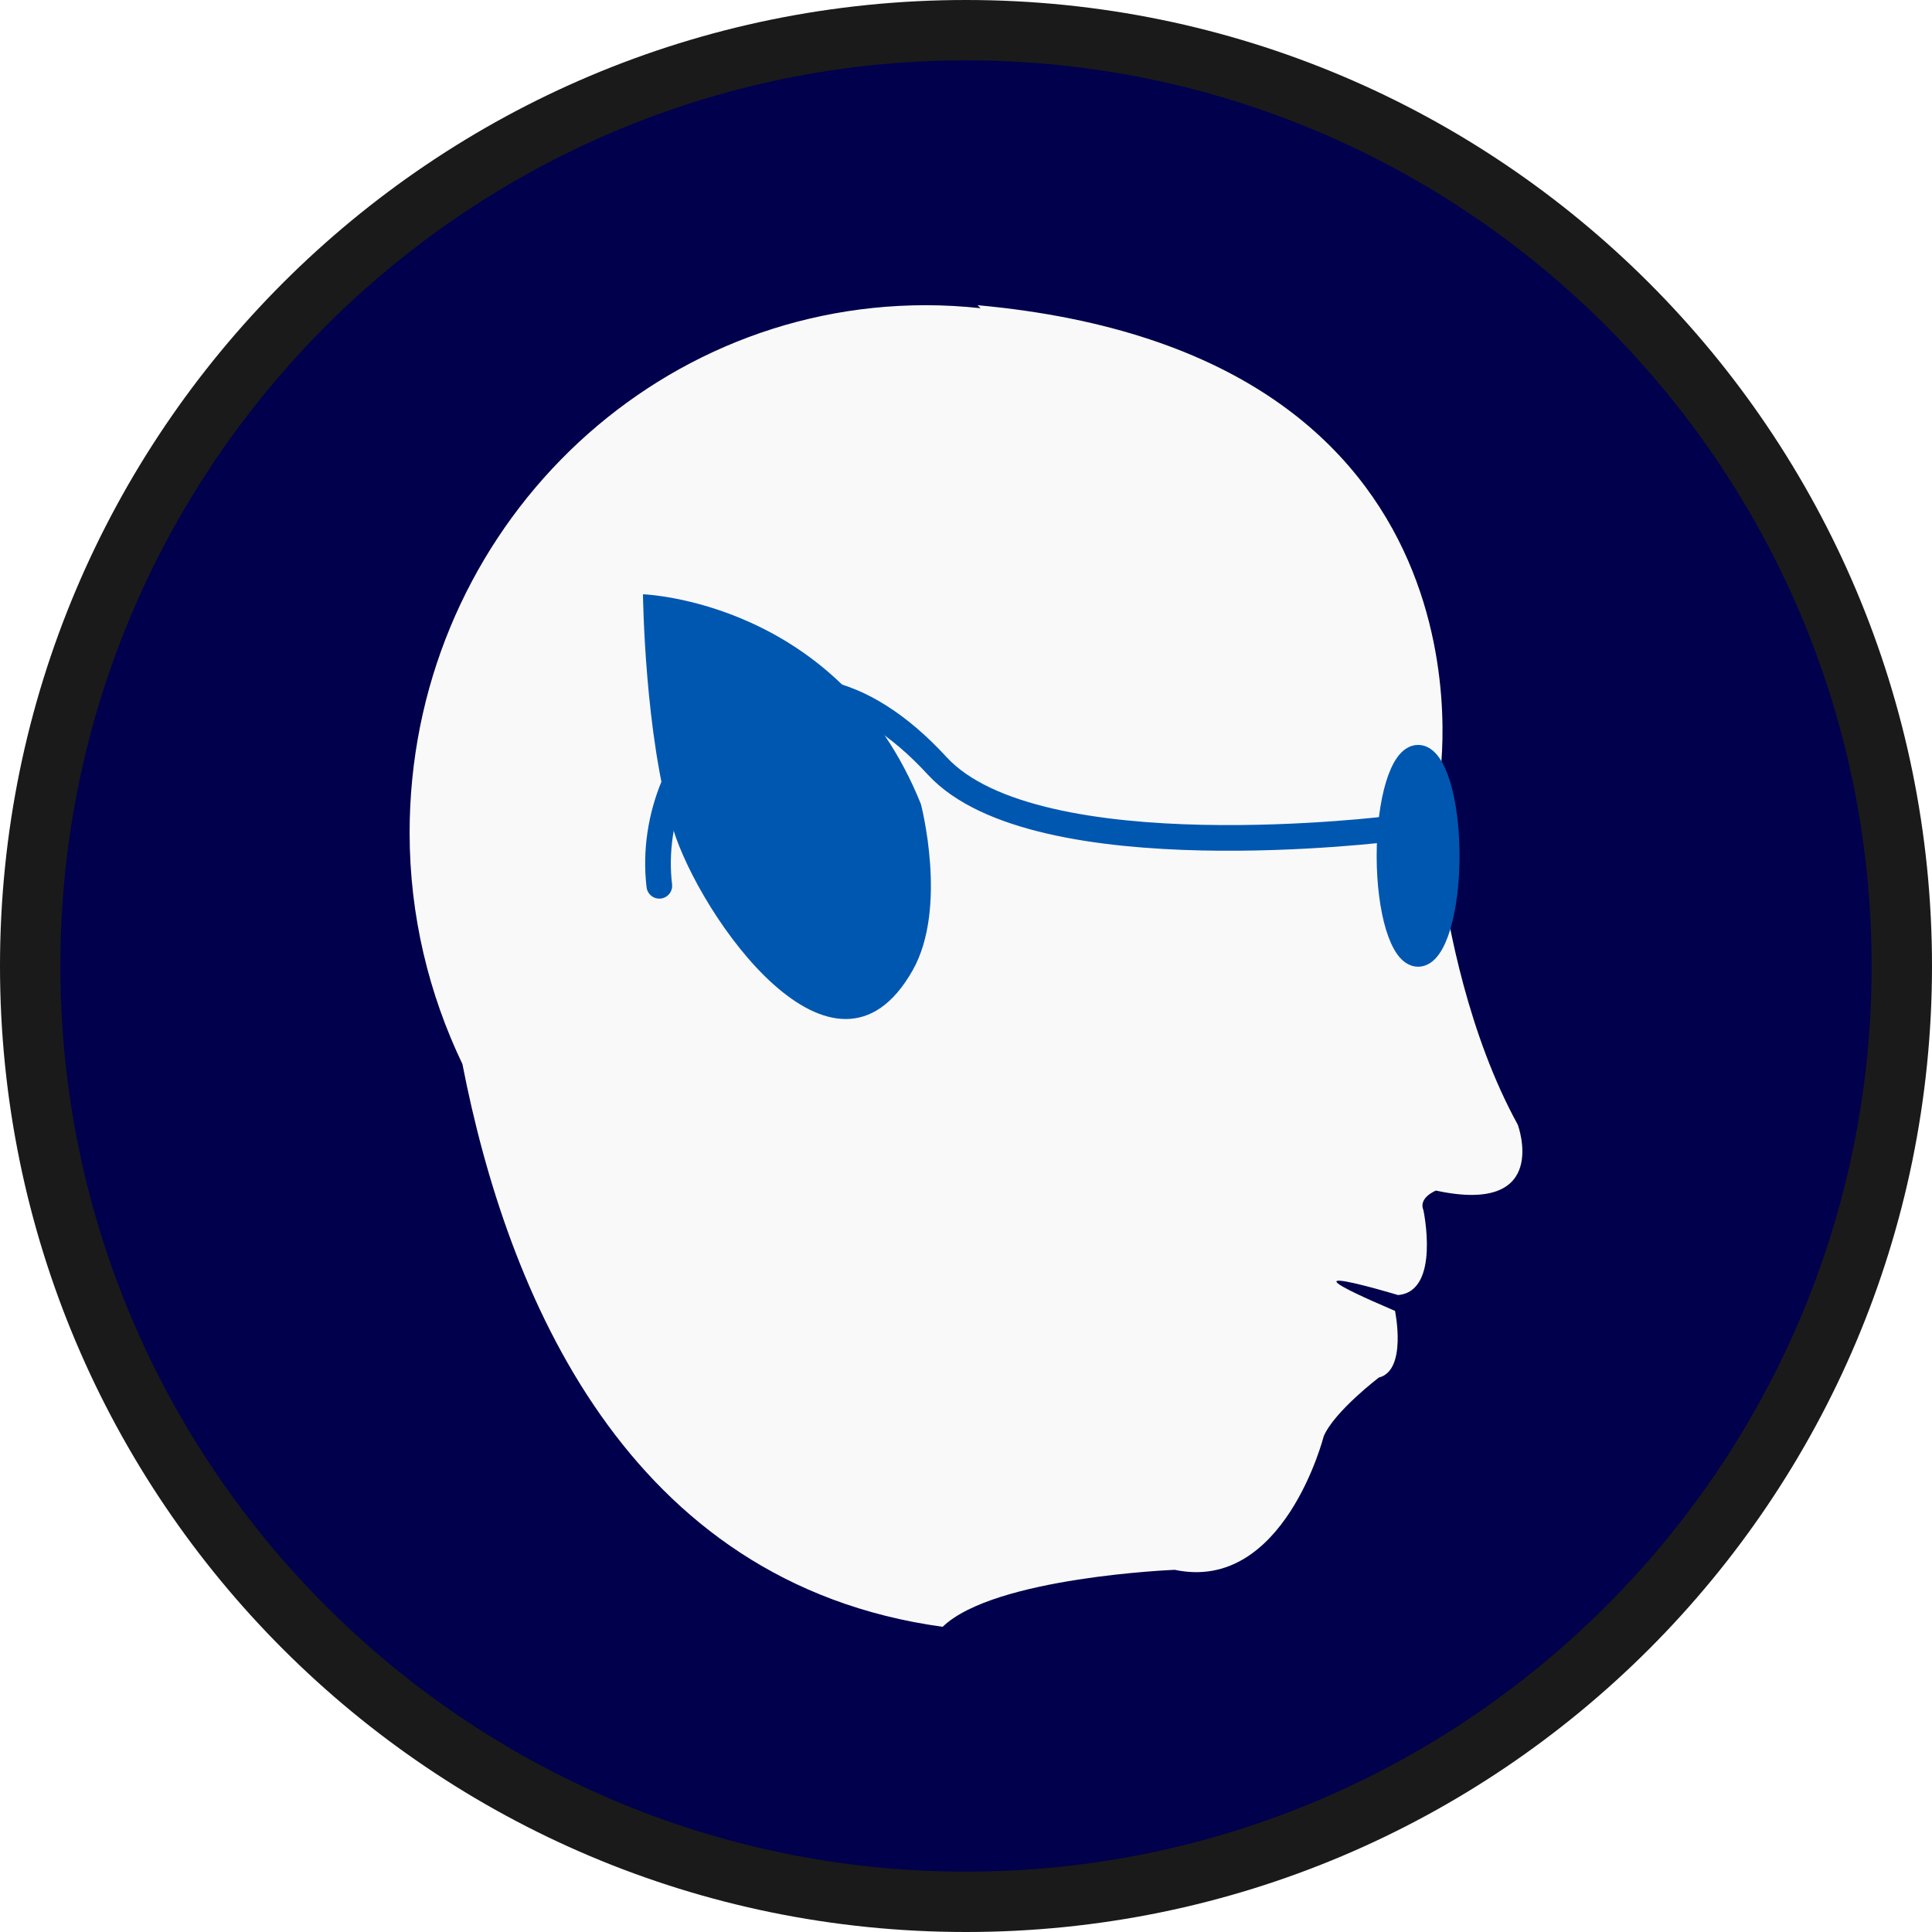
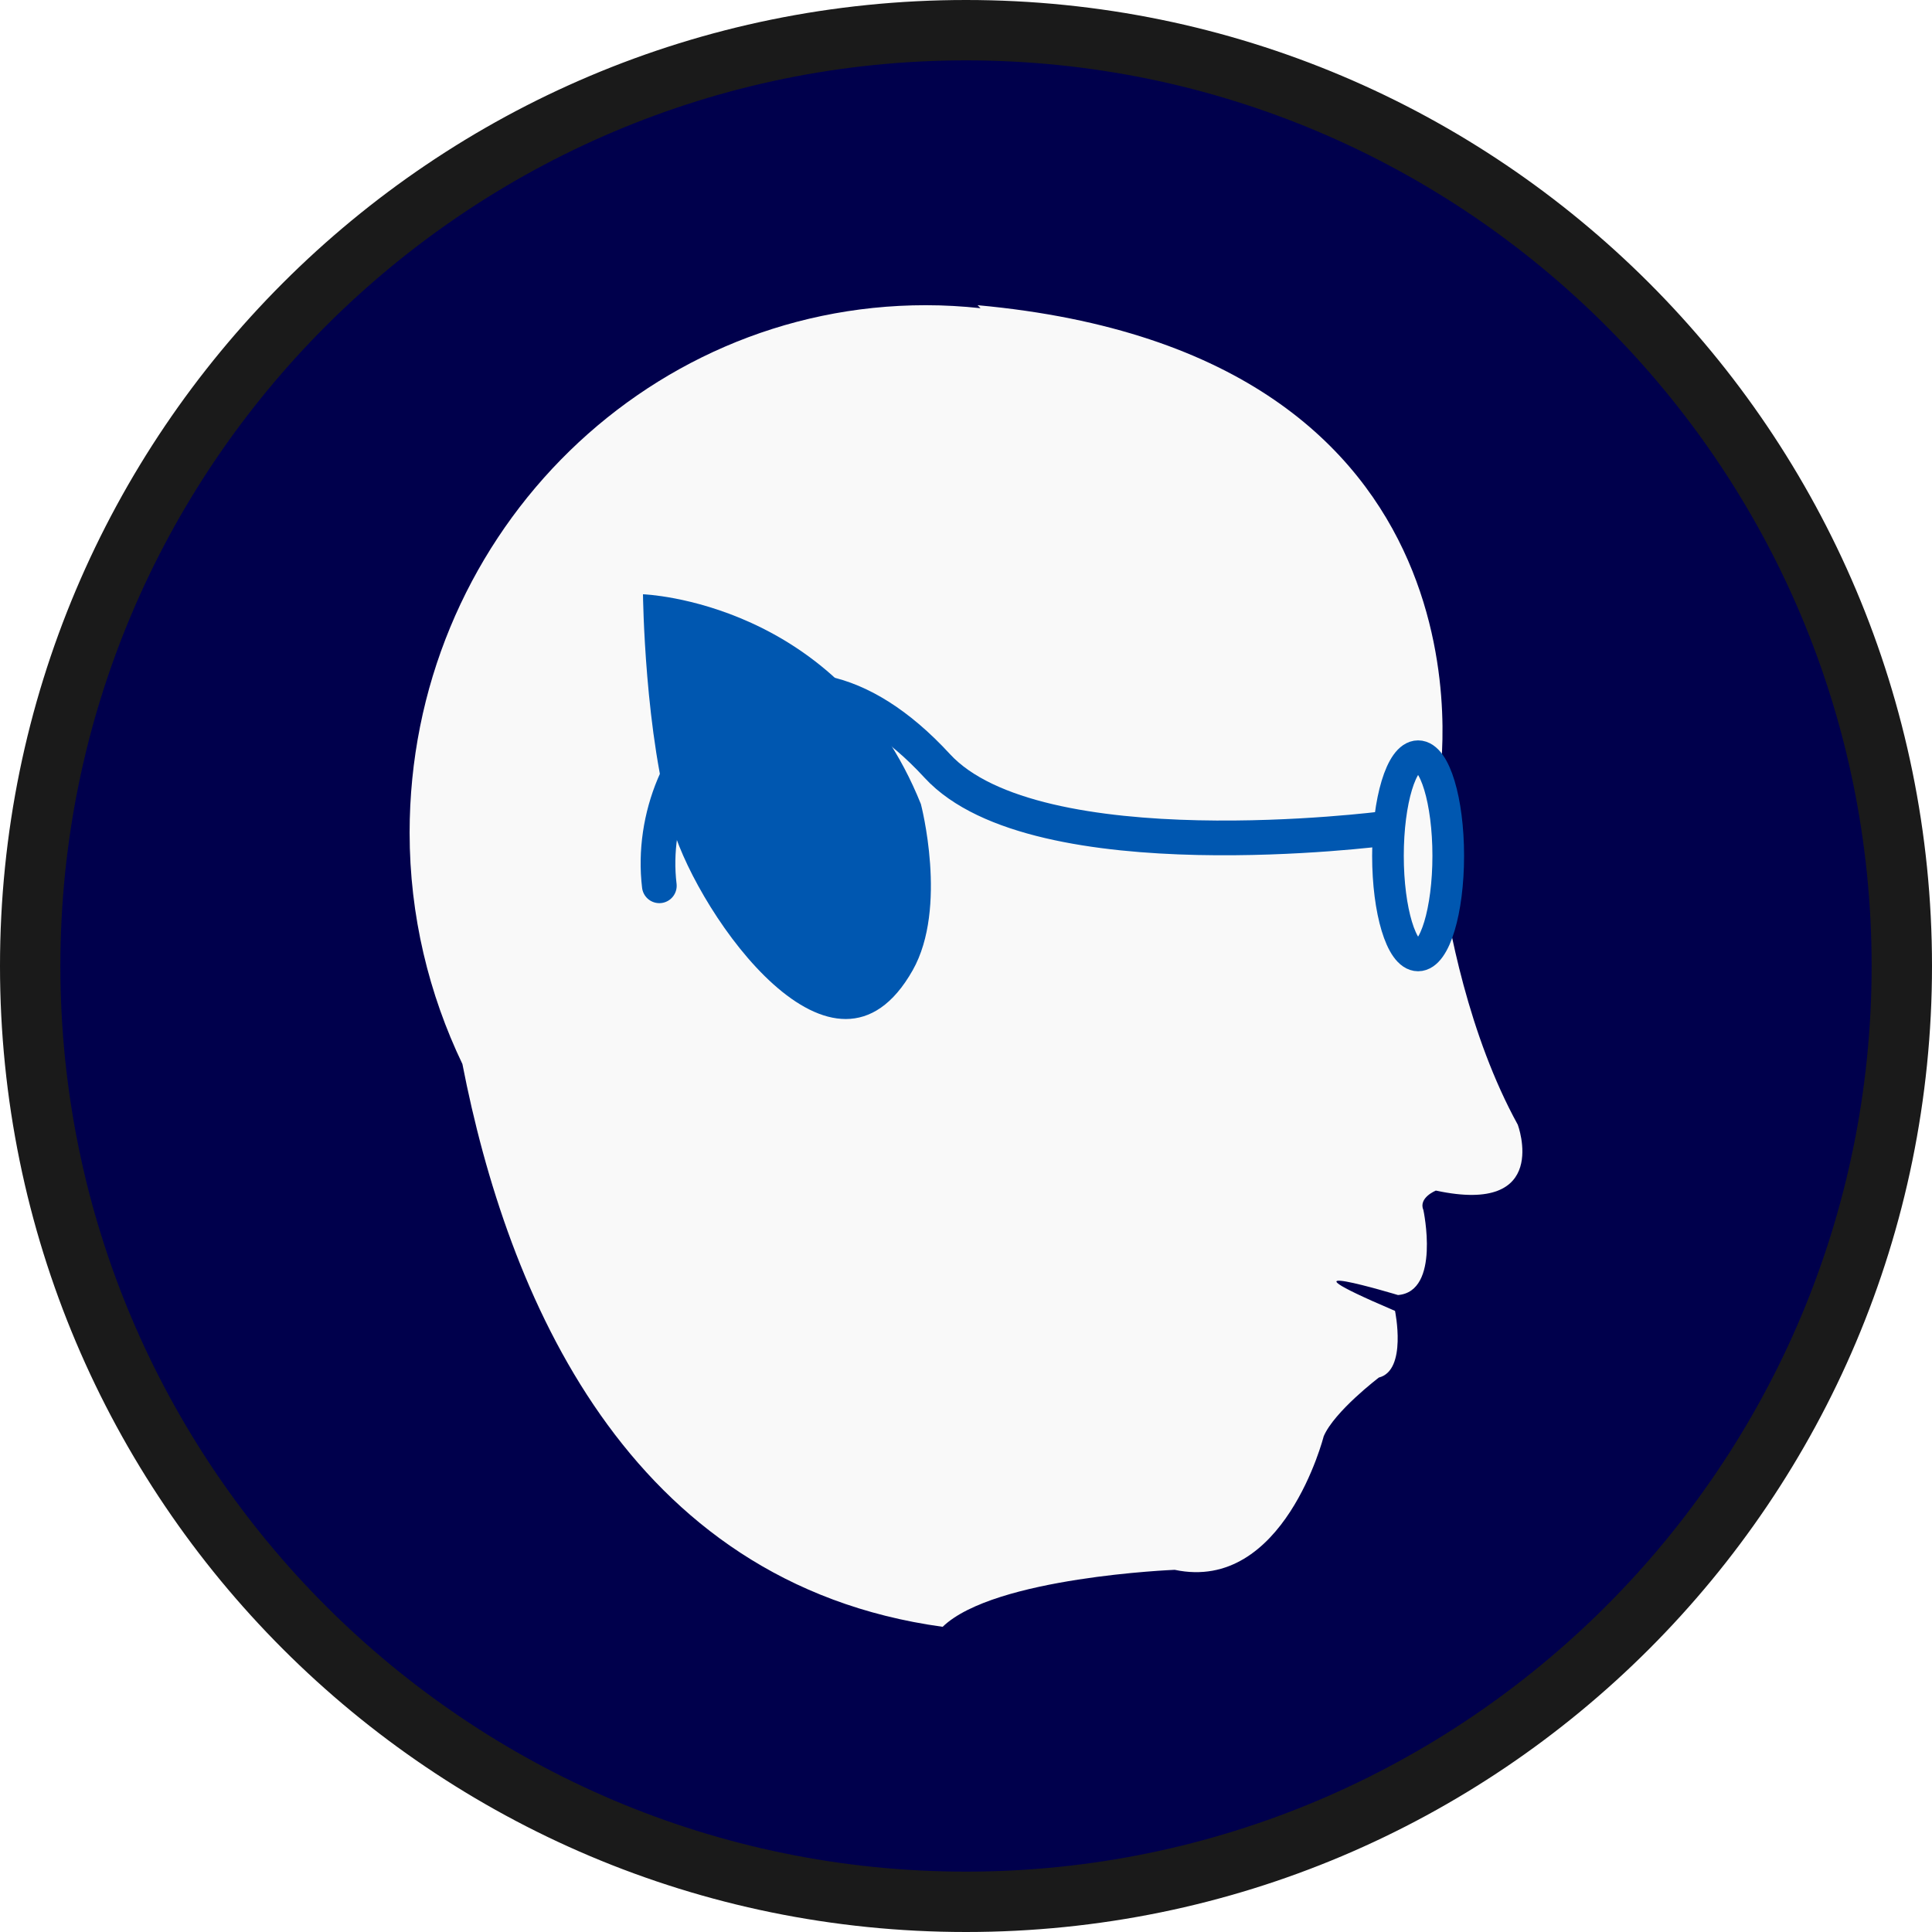
<svg xmlns="http://www.w3.org/2000/svg" version="1.1" id="Layer_1" x="0px" y="0px" width="128px" height="128px" viewBox="0 0 128 128" enable-background="new 0 0 128 128" xml:space="preserve">
  <defs id="defs4259" />
  <path fill="#A7A9AC" d="M64,126C29.813,126,2,98.188,2,64C2,29.813,29.813,2,64,2c34.187,0,62,27.813,62,62  C126,98.188,98.187,126,64,126z" id="path4250" style="fill:#00004c;fill-opacity:1" />
  <path fill="#009444" d="M64,4c33.084,0,60,26.916,60,60s-26.916,60-60,60S4,97.084,4,64S30.916,4,64,4 M64,0C28.653,0,0,28.653,0,64  c0,35.348,28.653,64,64,64c35.347,0,64-28.652,64-64C128,28.653,99.347,0,64,0L64,0z" id="path4252" style="fill:#1a1a1a" />
  <path d="m 27.138,55.17 c 0,-19.302 15.314,-34.95 34.204,-34.95 1.224,0 2.43,0.071 3.62,0.199 l -0.195,-0.199 c 35.229,3.217 30.604,31.385 30.604,31.385 v 0 c 0.116,1.172 0.176,2.362 0.176,3.565 0,0.846 -0.066,1.675 -0.124,2.507 0.521,3.723 1.882,10.919 5.134,16.838 0,0 2.241,6.016 -5.426,4.364 0,0 -1.179,0.472 -0.826,1.298 0,0 1.149,5.387 -1.683,5.623 0,0 -9.044,-2.724 -0.198,1.05 0,0 0.819,3.943 -1.069,4.415 0,0 -2.949,2.241 -3.657,3.893 0,0 -2.636,10.38 -9.87,8.847 0,0 -11.954,0.472 -15.375,3.775 -20.967,-2.878 -28.863,-22.112 -31.817,-37.285 -2.218,-4.632 -3.498,-9.82 -3.498,-15.325 z" id="path4254" style="fill:#f9f9f9" />
  <path style="fill:#0057b0;stroke:none;stroke-width:1px;stroke-linecap:butt;stroke-linejoin:miter;stroke-opacity:1;fill-opacity:1" d="M 61.011,53.271 C 55.6,39.799 42.599,39.372 42.599,39.372 c 0,0 0.1,9.363 1.986,15.523 1.771,5.785 10.68,18.595 15.884,9.386 2.347,-4.152 0.542,-11.011 0.542,-11.011 z" id="path4273" />
-   <ellipse style="fill:#0057b0;fill-opacity:1;stroke:#0057b0;stroke-width:1.497;stroke-miterlimit:4;stroke-dasharray:none;stroke-opacity:1" id="path835" cx="93.953" cy="56.7" rx="1.997" ry="6.6" />
-   <path style="fill:none;fill-opacity:1;stroke:#0057b0;stroke-width:1.7;stroke-linecap:round;stroke-linejoin:round;stroke-miterlimit:4;stroke-dasharray:none;stroke-opacity:1;paint-order:stroke markers fill" d="m 92.238,54.895 c 0,0 -23.575,2.986 -30.144,-4.152 C 51.669,39.418 42.599,49.661 43.682,58.686" id="path837" />
+   <ellipse style="fill:none;fill-opacity:1;stroke:#0057b0;stroke-width:2.097;stroke-miterlimit:4;stroke-dasharray:none;stroke-opacity:1" id="path835" cx="93.953" cy="56.7" rx="1.997" ry="6.6" />
+   <path style="fill:none;fill-opacity:1;stroke:#0057b0;stroke-width:2.3;stroke-linecap:round;stroke-linejoin:round;stroke-miterlimit:4;stroke-dasharray:none;stroke-opacity:1;paint-order:stroke markers fill" d="m 91.697,54.895 c 0,0 -23.034,2.986 -29.603,-4.152 C 51.669,39.418 42.599,49.661 43.682,58.686" id="path837" />
</svg>
